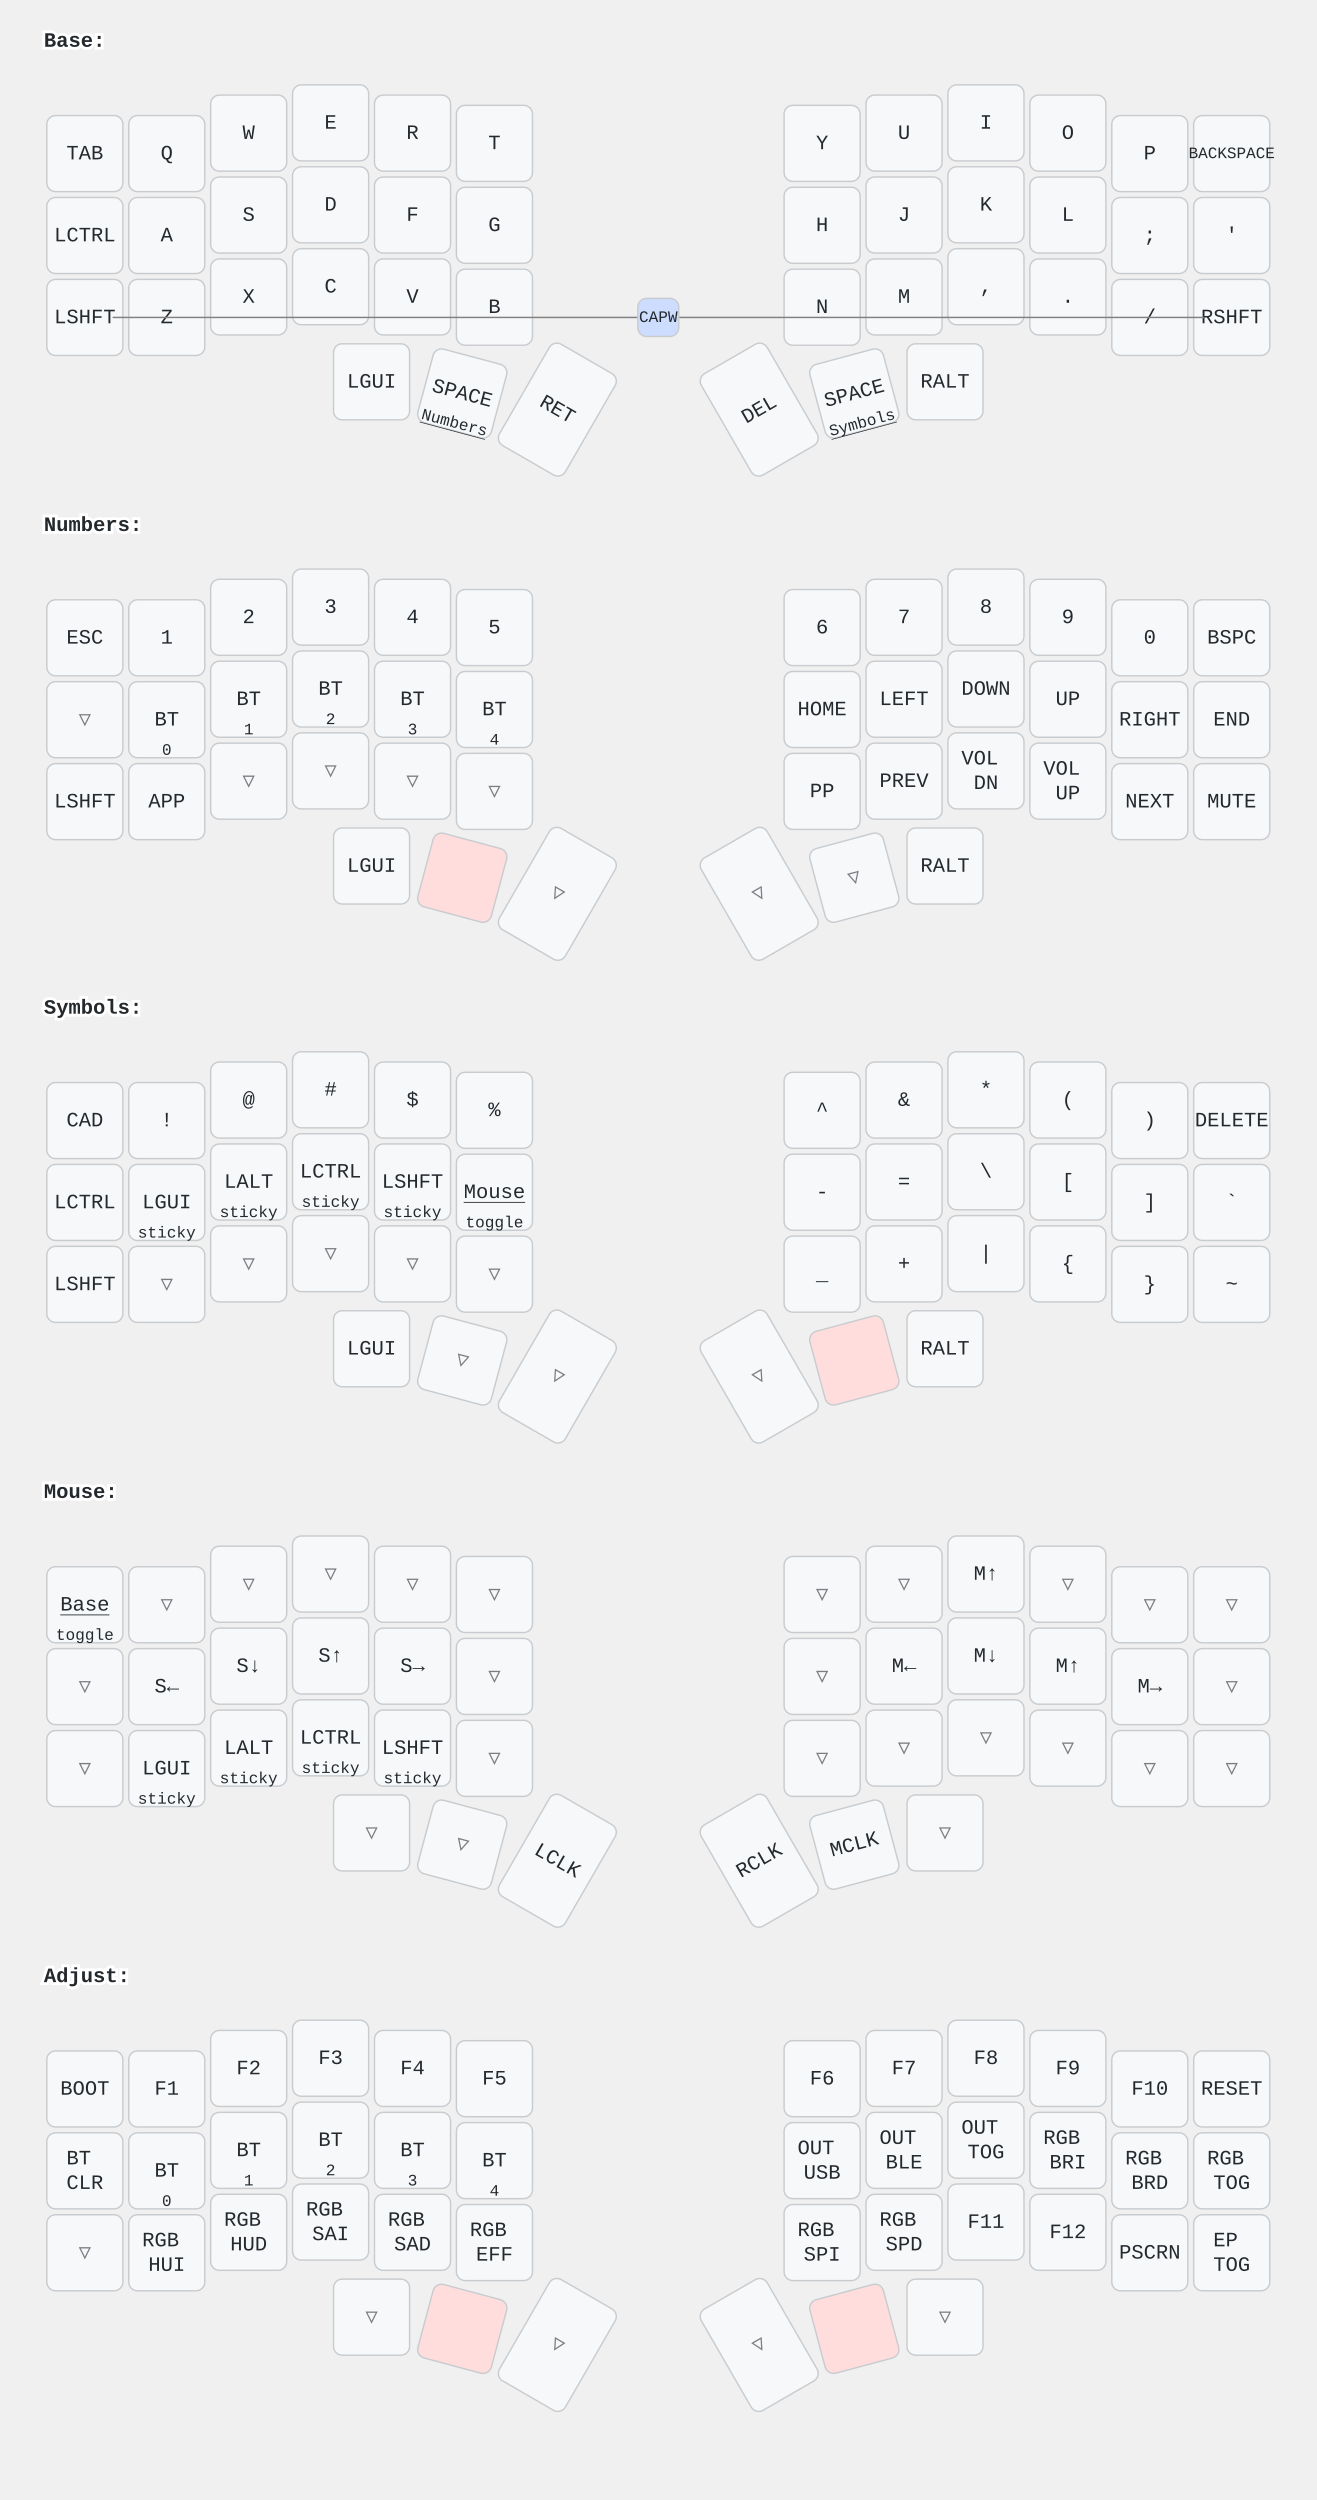
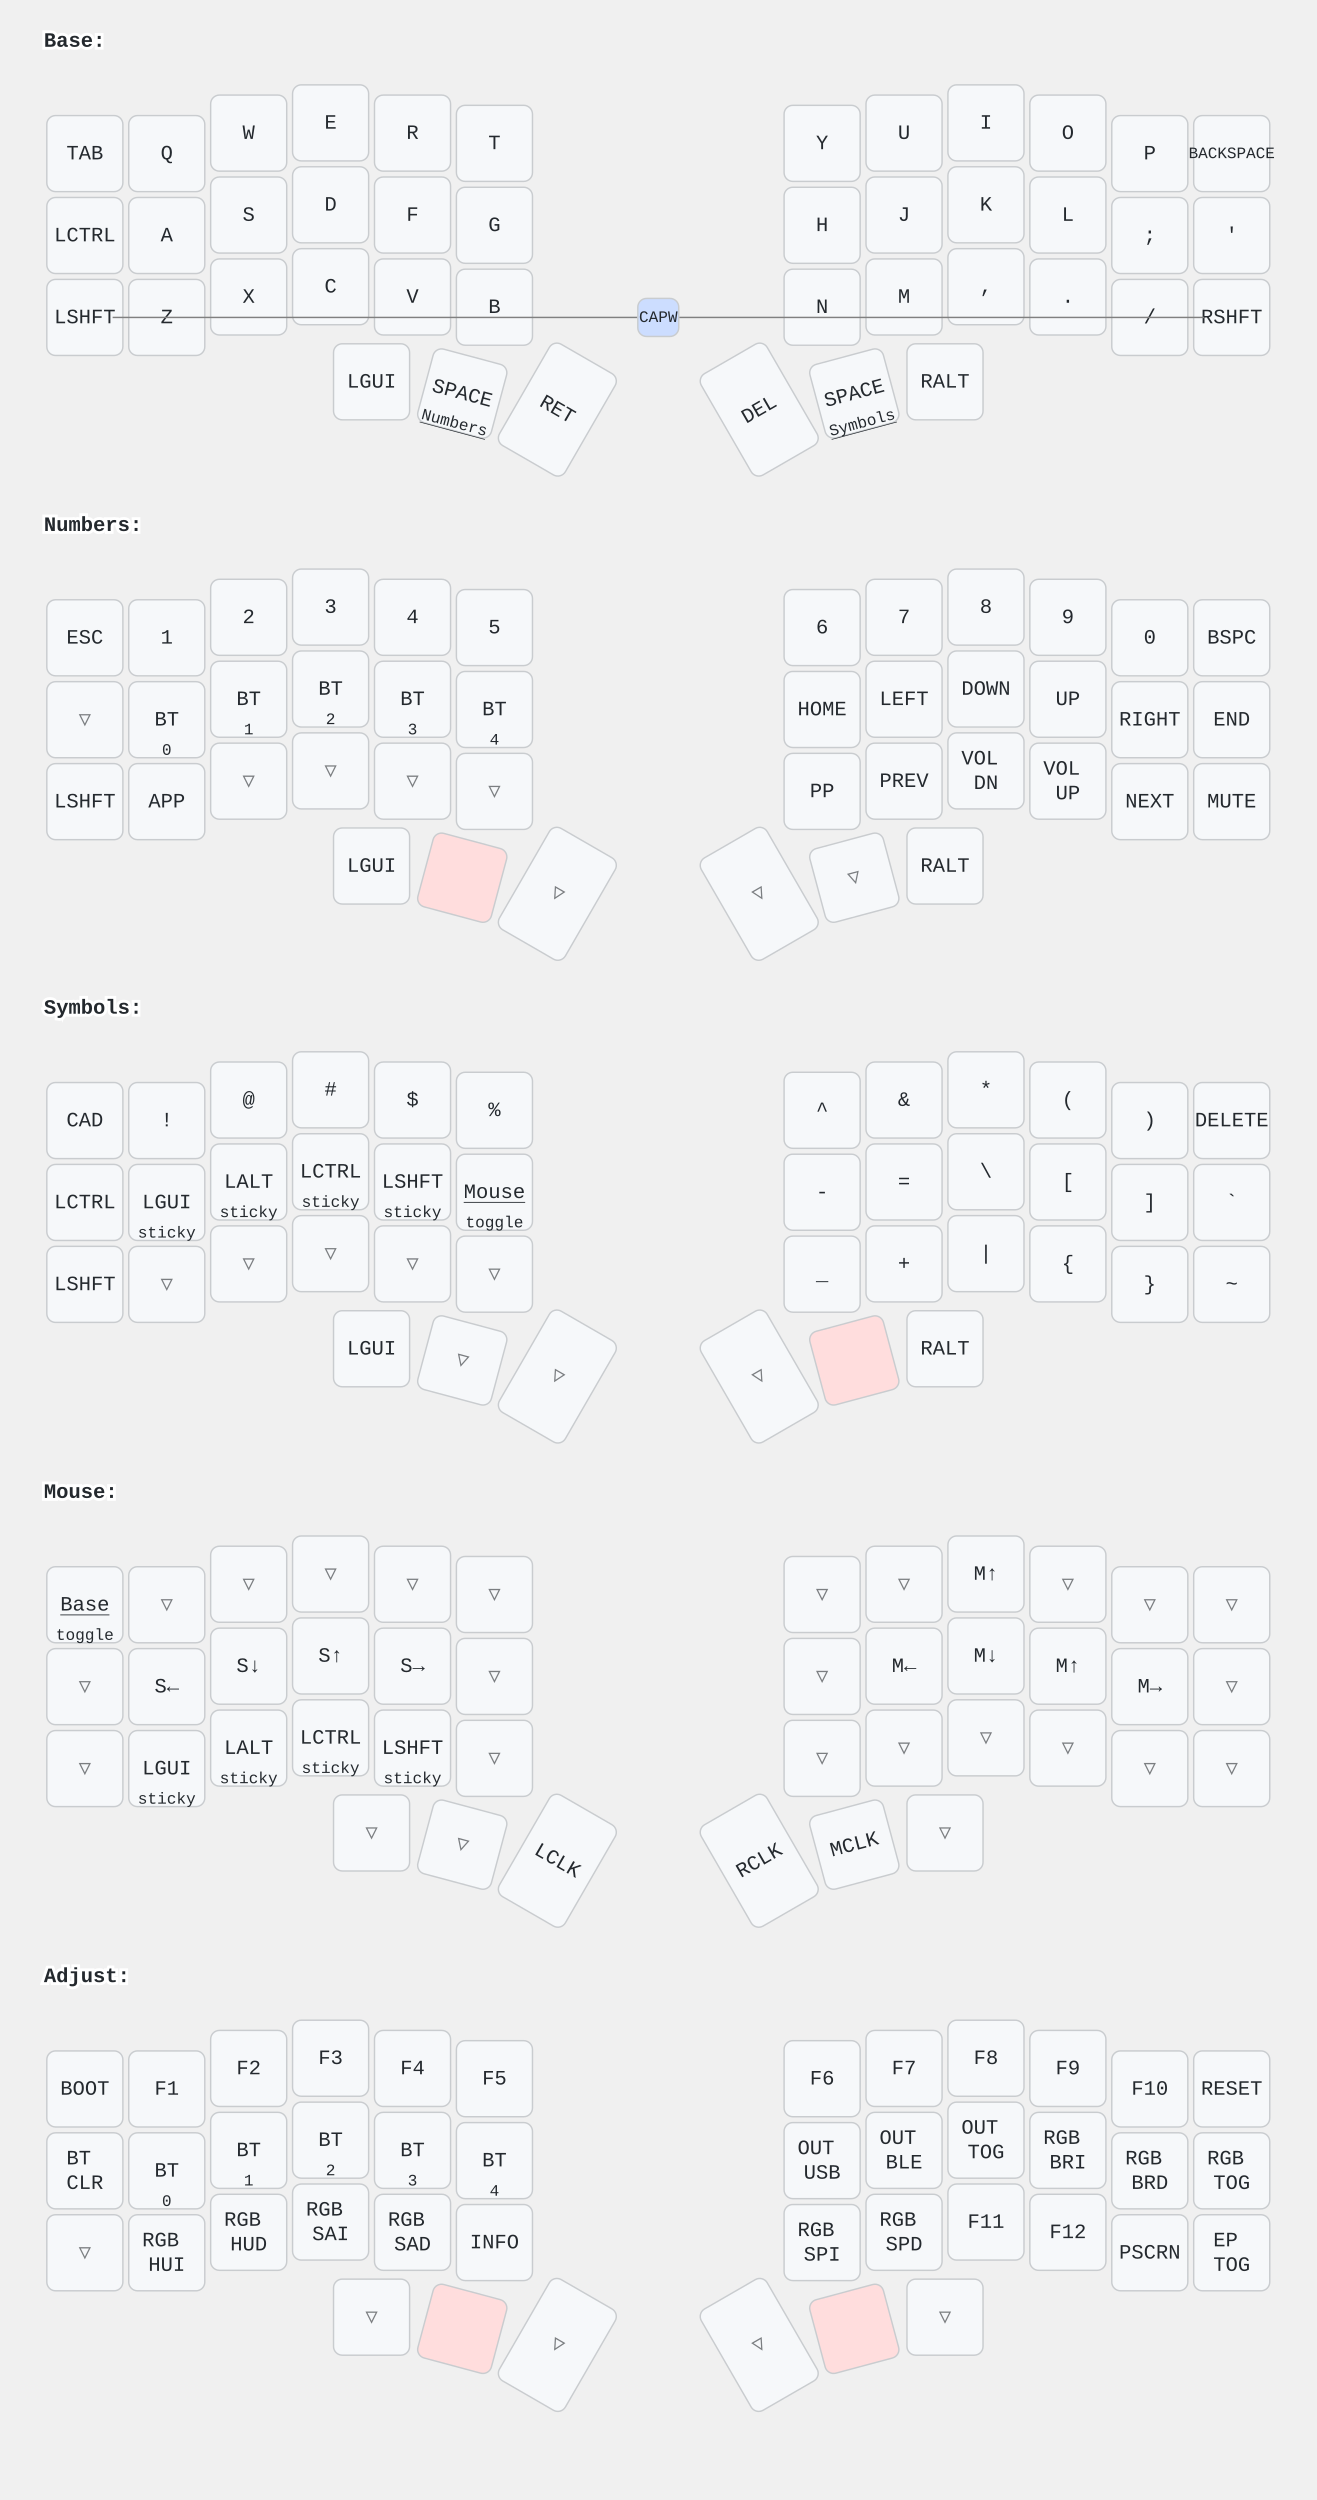
<svg xmlns="http://www.w3.org/2000/svg" width="900" height="1709" viewBox="0 0 900 1709" class="keymap">
  <style>/* inherit to force styles through use tags */
svg path {
    fill: inherit;
}

/* font and background color specifications */
svg.keymap {
    font-family: SFMono-Regular,Consolas,Liberation Mono,Menlo,monospace;
    font-size: 14px;
    font-kerning: normal;
    text-rendering: optimizeLegibility;
    fill: #24292e;
}

/* default key styling */
rect.key {
    fill: #f6f8fa;
}

rect.key, rect.combo {
    stroke: #c9cccf;
    stroke-width: 1;
}

/* default key side styling, only used is draw_key_sides is set */
rect.side {
    filter: brightness(90%);
}

/* color accent for combo boxes */
rect.combo, rect.combo-separate {
    fill: #cdf;
}

/* color accent for held keys */
rect.held, rect.combo.held {
    fill: #fdd;
}

/* color accent for ghost (optional) keys */
rect.ghost, rect.combo.ghost {
    stroke-dasharray: 4, 4;
    stroke-width: 2;
}

text {
    text-anchor: middle;
    dominant-baseline: middle;
}

/* styling for layer labels */
text.label {
    font-weight: bold;
    text-anchor: start;
    stroke: white;
    stroke-width: 4;
    paint-order: stroke;
}

/* styling for optional footer */
text.footer {
    text-anchor: end;
    dominant-baseline: auto;
    stroke: white;
    stroke-width: 4;
    paint-order: stroke;
}

/* styling for combo tap, and key non-tap label text */
text.combo, text.hold, text.shifted, text.left, text.right, text.tl, text.tr, text.bl, text.br {
    font-size: 11px;
}

text.hold, text.bl, text.br {
    text-anchor: middle;
    dominant-baseline: auto;
}

text.shifted, text.tl, text.tr {
    text-anchor: middle;
    dominant-baseline: hanging;
}

text.left, text.tl, text.bl {
    text-anchor: start;
}

text.right, text.tr, text.br {
    text-anchor: end;
}

text.layer-activator {
    text-decoration: underline;
}

/* styling for hold/shifted label text in combo box */
text.combo.hold, text.combo.shifted, text.combo.left, text.combo.right {
    font-size: 8px;
}

/* lighter symbol for transparent keys */
text.trans {
    fill: #7b7e81;
}

/* styling for combo dendrons */
path.combo {
    stroke-width: 1;
    stroke: gray;
    fill: none;
}

/* Start Tabler Icons Cleanup */
/* cannot use height/width with glyphs */
.icon-tabler &gt; path {
    fill: inherit;
    stroke: inherit;
    stroke-width: 2;
}
/* hide tabler's default box */
.icon-tabler &gt; path[stroke="none"][fill="none"] {
    visibility: hidden;
}
/* End Tabler Icons Cleanup */
</style>
  <g transform="translate(30, 0)" class="layer-Base">
    <text x="0" y="28" class="label" id="Base">Base:</text>
    <g transform="translate(0, 56)">
      <g transform="translate(28, 49)" class="key keypos-0">
        <rect rx="6" ry="6" x="-26" y="-26" width="52" height="52" class="key" />
        <text x="0" y="0" class="key tap">TAB</text>
      </g>
      <g transform="translate(84, 49)" class="key keypos-1">
        <rect rx="6" ry="6" x="-26" y="-26" width="52" height="52" class="key" />
        <text x="0" y="0" class="key tap">Q</text>
      </g>
      <g transform="translate(140, 35)" class="key keypos-2">
        <rect rx="6" ry="6" x="-26" y="-26" width="52" height="52" class="key" />
        <text x="0" y="0" class="key tap">W</text>
      </g>
      <g transform="translate(196, 28)" class="key keypos-3">
        <rect rx="6" ry="6" x="-26" y="-26" width="52" height="52" class="key" />
        <text x="0" y="0" class="key tap">E</text>
      </g>
      <g transform="translate(252, 35)" class="key keypos-4">
        <rect rx="6" ry="6" x="-26" y="-26" width="52" height="52" class="key" />
        <text x="0" y="0" class="key tap">R</text>
      </g>
      <g transform="translate(308, 42)" class="key keypos-5">
        <rect rx="6" ry="6" x="-26" y="-26" width="52" height="52" class="key" />
        <text x="0" y="0" class="key tap">T</text>
      </g>
      <g transform="translate(532, 42)" class="key keypos-6">
        <rect rx="6" ry="6" x="-26" y="-26" width="52" height="52" class="key" />
        <text x="0" y="0" class="key tap">Y</text>
      </g>
      <g transform="translate(588, 35)" class="key keypos-7">
        <rect rx="6" ry="6" x="-26" y="-26" width="52" height="52" class="key" />
        <text x="0" y="0" class="key tap">U</text>
      </g>
      <g transform="translate(644, 28)" class="key keypos-8">
        <rect rx="6" ry="6" x="-26" y="-26" width="52" height="52" class="key" />
        <text x="0" y="0" class="key tap">I</text>
      </g>
      <g transform="translate(700, 35)" class="key keypos-9">
        <rect rx="6" ry="6" x="-26" y="-26" width="52" height="52" class="key" />
        <text x="0" y="0" class="key tap">O</text>
      </g>
      <g transform="translate(756, 49)" class="key keypos-10">
        <rect rx="6" ry="6" x="-26" y="-26" width="52" height="52" class="key" />
        <text x="0" y="0" class="key tap">P</text>
      </g>
      <g transform="translate(812, 49)" class="key keypos-11">
        <rect rx="6" ry="6" x="-26" y="-26" width="52" height="52" class="key" />
        <text x="0" y="0" class="key tap">
          <tspan style="font-size: 78%">BACKSPACE</tspan>
        </text>
      </g>
      <g transform="translate(28, 105)" class="key keypos-12">
        <rect rx="6" ry="6" x="-26" y="-26" width="52" height="52" class="key" />
        <text x="0" y="0" class="key tap">LCTRL</text>
      </g>
      <g transform="translate(84, 105)" class="key keypos-13">
        <rect rx="6" ry="6" x="-26" y="-26" width="52" height="52" class="key" />
        <text x="0" y="0" class="key tap">A</text>
      </g>
      <g transform="translate(140, 91)" class="key keypos-14">
        <rect rx="6" ry="6" x="-26" y="-26" width="52" height="52" class="key" />
        <text x="0" y="0" class="key tap">S</text>
      </g>
      <g transform="translate(196, 84)" class="key keypos-15">
        <rect rx="6" ry="6" x="-26" y="-26" width="52" height="52" class="key" />
        <text x="0" y="0" class="key tap">D</text>
      </g>
      <g transform="translate(252, 91)" class="key keypos-16">
        <rect rx="6" ry="6" x="-26" y="-26" width="52" height="52" class="key" />
        <text x="0" y="0" class="key tap">F</text>
      </g>
      <g transform="translate(308, 98)" class="key keypos-17">
        <rect rx="6" ry="6" x="-26" y="-26" width="52" height="52" class="key" />
        <text x="0" y="0" class="key tap">G</text>
      </g>
      <g transform="translate(532, 98)" class="key keypos-18">
        <rect rx="6" ry="6" x="-26" y="-26" width="52" height="52" class="key" />
        <text x="0" y="0" class="key tap">H</text>
      </g>
      <g transform="translate(588, 91)" class="key keypos-19">
        <rect rx="6" ry="6" x="-26" y="-26" width="52" height="52" class="key" />
        <text x="0" y="0" class="key tap">J</text>
      </g>
      <g transform="translate(644, 84)" class="key keypos-20">
        <rect rx="6" ry="6" x="-26" y="-26" width="52" height="52" class="key" />
        <text x="0" y="0" class="key tap">K</text>
      </g>
      <g transform="translate(700, 91)" class="key keypos-21">
        <rect rx="6" ry="6" x="-26" y="-26" width="52" height="52" class="key" />
        <text x="0" y="0" class="key tap">L</text>
      </g>
      <g transform="translate(756, 105)" class="key keypos-22">
        <rect rx="6" ry="6" x="-26" y="-26" width="52" height="52" class="key" />
        <text x="0" y="0" class="key tap">;</text>
      </g>
      <g transform="translate(812, 105)" class="key keypos-23">
        <rect rx="6" ry="6" x="-26" y="-26" width="52" height="52" class="key" />
        <text x="0" y="0" class="key tap">'</text>
      </g>
      <g transform="translate(28, 161)" class="key keypos-24">
        <rect rx="6" ry="6" x="-26" y="-26" width="52" height="52" class="key" />
        <text x="0" y="0" class="key tap">LSHFT</text>
      </g>
      <g transform="translate(84, 161)" class="key keypos-25">
        <rect rx="6" ry="6" x="-26" y="-26" width="52" height="52" class="key" />
        <text x="0" y="0" class="key tap">Z</text>
      </g>
      <g transform="translate(140, 147)" class="key keypos-26">
        <rect rx="6" ry="6" x="-26" y="-26" width="52" height="52" class="key" />
        <text x="0" y="0" class="key tap">X</text>
      </g>
      <g transform="translate(196, 140)" class="key keypos-27">
        <rect rx="6" ry="6" x="-26" y="-26" width="52" height="52" class="key" />
        <text x="0" y="0" class="key tap">C</text>
      </g>
      <g transform="translate(252, 147)" class="key keypos-28">
        <rect rx="6" ry="6" x="-26" y="-26" width="52" height="52" class="key" />
        <text x="0" y="0" class="key tap">V</text>
      </g>
      <g transform="translate(308, 154)" class="key keypos-29">
        <rect rx="6" ry="6" x="-26" y="-26" width="52" height="52" class="key" />
        <text x="0" y="0" class="key tap">B</text>
      </g>
      <g transform="translate(532, 154)" class="key keypos-30">
        <rect rx="6" ry="6" x="-26" y="-26" width="52" height="52" class="key" />
        <text x="0" y="0" class="key tap">N</text>
      </g>
      <g transform="translate(588, 147)" class="key keypos-31">
        <rect rx="6" ry="6" x="-26" y="-26" width="52" height="52" class="key" />
        <text x="0" y="0" class="key tap">M</text>
      </g>
      <g transform="translate(644, 140)" class="key keypos-32">
        <rect rx="6" ry="6" x="-26" y="-26" width="52" height="52" class="key" />
        <text x="0" y="0" class="key tap">,</text>
      </g>
      <g transform="translate(700, 147)" class="key keypos-33">
        <rect rx="6" ry="6" x="-26" y="-26" width="52" height="52" class="key" />
        <text x="0" y="0" class="key tap">.</text>
      </g>
      <g transform="translate(756, 161)" class="key keypos-34">
        <rect rx="6" ry="6" x="-26" y="-26" width="52" height="52" class="key" />
        <text x="0" y="0" class="key tap">/</text>
      </g>
      <g transform="translate(812, 161)" class="key keypos-35">
        <rect rx="6" ry="6" x="-26" y="-26" width="52" height="52" class="key" />
        <text x="0" y="0" class="key tap">RSHFT</text>
      </g>
      <g transform="translate(224, 205)" class="key keypos-36">
        <rect rx="6" ry="6" x="-26" y="-26" width="52" height="52" class="key" />
        <text x="0" y="0" class="key tap">LGUI</text>
      </g>
      <g transform="translate(286, 213) rotate(15.0)" class="key keypos-37">
        <rect rx="6" ry="6" x="-26" y="-26" width="52" height="52" class="key" />
        <text x="0" y="0" class="key tap">SPACE</text>
        <a href="#Numbers">
          <text x="0" y="24" class="key hold layer-activator">Numbers</text>
        </a>
      </g>
      <g transform="translate(351, 224) rotate(30.0)" class="key keypos-38">
        <rect rx="6" ry="6" x="-26" y="-40" width="52" height="80" class="key" />
        <text x="0" y="0" class="key tap">RET</text>
      </g>
      <g transform="translate(489, 224) rotate(-30.0)" class="key keypos-39">
        <rect rx="6" ry="6" x="-26" y="-40" width="52" height="80" class="key" />
        <text x="0" y="0" class="key tap">DEL</text>
      </g>
      <g transform="translate(554, 213) rotate(-15.0)" class="key keypos-40">
        <rect rx="6" ry="6" x="-26" y="-26" width="52" height="52" class="key" />
        <text x="0" y="0" class="key tap">SPACE</text>
        <a href="#Symbols">
          <text x="0" y="24" class="key hold layer-activator">Symbols</text>
        </a>
      </g>
      <g transform="translate(616, 205)" class="key keypos-41">
        <rect rx="6" ry="6" x="-26" y="-26" width="52" height="52" class="key" />
        <text x="0" y="0" class="key tap">RALT</text>
      </g>
      <g class="combo combopos-0">
        <path d="M420,161 l-373,0" class="combo" />
        <path d="M420,161 l373,0" class="combo" />
        <rect rx="6" ry="6" x="406" y="148" width="28" height="26" class="combo" />
        <text x="420" y="161" class="combo tap">CAPW</text>
      </g>
    </g>
  </g>
  <g transform="translate(30, 331)" class="layer-Numbers">
    <text x="0" y="28" class="label" id="Numbers">Numbers:</text>
    <g transform="translate(0, 56)">
      <g transform="translate(28, 49)" class="key keypos-0">
        <rect rx="6" ry="6" x="-26" y="-26" width="52" height="52" class="key" />
        <text x="0" y="0" class="key tap">ESC</text>
      </g>
      <g transform="translate(84, 49)" class="key keypos-1">
        <rect rx="6" ry="6" x="-26" y="-26" width="52" height="52" class="key" />
        <text x="0" y="0" class="key tap">1</text>
      </g>
      <g transform="translate(140, 35)" class="key keypos-2">
        <rect rx="6" ry="6" x="-26" y="-26" width="52" height="52" class="key" />
        <text x="0" y="0" class="key tap">2</text>
      </g>
      <g transform="translate(196, 28)" class="key keypos-3">
        <rect rx="6" ry="6" x="-26" y="-26" width="52" height="52" class="key" />
        <text x="0" y="0" class="key tap">3</text>
      </g>
      <g transform="translate(252, 35)" class="key keypos-4">
        <rect rx="6" ry="6" x="-26" y="-26" width="52" height="52" class="key" />
        <text x="0" y="0" class="key tap">4</text>
      </g>
      <g transform="translate(308, 42)" class="key keypos-5">
        <rect rx="6" ry="6" x="-26" y="-26" width="52" height="52" class="key" />
        <text x="0" y="0" class="key tap">5</text>
      </g>
      <g transform="translate(532, 42)" class="key keypos-6">
        <rect rx="6" ry="6" x="-26" y="-26" width="52" height="52" class="key" />
        <text x="0" y="0" class="key tap">6</text>
      </g>
      <g transform="translate(588, 35)" class="key keypos-7">
        <rect rx="6" ry="6" x="-26" y="-26" width="52" height="52" class="key" />
        <text x="0" y="0" class="key tap">7</text>
      </g>
      <g transform="translate(644, 28)" class="key keypos-8">
        <rect rx="6" ry="6" x="-26" y="-26" width="52" height="52" class="key" />
        <text x="0" y="0" class="key tap">8</text>
      </g>
      <g transform="translate(700, 35)" class="key keypos-9">
        <rect rx="6" ry="6" x="-26" y="-26" width="52" height="52" class="key" />
        <text x="0" y="0" class="key tap">9</text>
      </g>
      <g transform="translate(756, 49)" class="key keypos-10">
        <rect rx="6" ry="6" x="-26" y="-26" width="52" height="52" class="key" />
        <text x="0" y="0" class="key tap">0</text>
      </g>
      <g transform="translate(812, 49)" class="key keypos-11">
        <rect rx="6" ry="6" x="-26" y="-26" width="52" height="52" class="key" />
        <text x="0" y="0" class="key tap">BSPC</text>
      </g>
      <g transform="translate(28, 105)" class="key trans keypos-12">
        <rect rx="6" ry="6" x="-26" y="-26" width="52" height="52" class="key trans" />
        <text x="0" y="0" class="key trans tap">▽</text>
      </g>
      <g transform="translate(84, 105)" class="key keypos-13">
        <rect rx="6" ry="6" x="-26" y="-26" width="52" height="52" class="key" />
        <text x="0" y="0" class="key tap">BT</text>
        <text x="0" y="24" class="key hold">0</text>
      </g>
      <g transform="translate(140, 91)" class="key keypos-14">
        <rect rx="6" ry="6" x="-26" y="-26" width="52" height="52" class="key" />
        <text x="0" y="0" class="key tap">BT</text>
        <text x="0" y="24" class="key hold">1</text>
      </g>
      <g transform="translate(196, 84)" class="key keypos-15">
        <rect rx="6" ry="6" x="-26" y="-26" width="52" height="52" class="key" />
        <text x="0" y="0" class="key tap">BT</text>
        <text x="0" y="24" class="key hold">2</text>
      </g>
      <g transform="translate(252, 91)" class="key keypos-16">
        <rect rx="6" ry="6" x="-26" y="-26" width="52" height="52" class="key" />
        <text x="0" y="0" class="key tap">BT</text>
        <text x="0" y="24" class="key hold">3</text>
      </g>
      <g transform="translate(308, 98)" class="key keypos-17">
        <rect rx="6" ry="6" x="-26" y="-26" width="52" height="52" class="key" />
        <text x="0" y="0" class="key tap">BT</text>
        <text x="0" y="24" class="key hold">4</text>
      </g>
      <g transform="translate(532, 98)" class="key keypos-18">
        <rect rx="6" ry="6" x="-26" y="-26" width="52" height="52" class="key" />
        <text x="0" y="0" class="key tap">HOME</text>
      </g>
      <g transform="translate(588, 91)" class="key keypos-19">
        <rect rx="6" ry="6" x="-26" y="-26" width="52" height="52" class="key" />
        <text x="0" y="0" class="key tap">LEFT</text>
      </g>
      <g transform="translate(644, 84)" class="key keypos-20">
        <rect rx="6" ry="6" x="-26" y="-26" width="52" height="52" class="key" />
        <text x="0" y="0" class="key tap">DOWN</text>
      </g>
      <g transform="translate(700, 91)" class="key keypos-21">
        <rect rx="6" ry="6" x="-26" y="-26" width="52" height="52" class="key" />
        <text x="0" y="0" class="key tap">UP</text>
      </g>
      <g transform="translate(756, 105)" class="key keypos-22">
        <rect rx="6" ry="6" x="-26" y="-26" width="52" height="52" class="key" />
        <text x="0" y="0" class="key tap">RIGHT</text>
      </g>
      <g transform="translate(812, 105)" class="key keypos-23">
        <rect rx="6" ry="6" x="-26" y="-26" width="52" height="52" class="key" />
        <text x="0" y="0" class="key tap">END</text>
      </g>
      <g transform="translate(28, 161)" class="key keypos-24">
        <rect rx="6" ry="6" x="-26" y="-26" width="52" height="52" class="key" />
        <text x="0" y="0" class="key tap">LSHFT</text>
      </g>
      <g transform="translate(84, 161)" class="key keypos-25">
        <rect rx="6" ry="6" x="-26" y="-26" width="52" height="52" class="key" />
        <text x="0" y="0" class="key tap">APP</text>
      </g>
      <g transform="translate(140, 147)" class="key trans keypos-26">
        <rect rx="6" ry="6" x="-26" y="-26" width="52" height="52" class="key trans" />
        <text x="0" y="0" class="key trans tap">▽</text>
      </g>
      <g transform="translate(196, 140)" class="key trans keypos-27">
        <rect rx="6" ry="6" x="-26" y="-26" width="52" height="52" class="key trans" />
        <text x="0" y="0" class="key trans tap">▽</text>
      </g>
      <g transform="translate(252, 147)" class="key trans keypos-28">
        <rect rx="6" ry="6" x="-26" y="-26" width="52" height="52" class="key trans" />
        <text x="0" y="0" class="key trans tap">▽</text>
      </g>
      <g transform="translate(308, 154)" class="key trans keypos-29">
        <rect rx="6" ry="6" x="-26" y="-26" width="52" height="52" class="key trans" />
        <text x="0" y="0" class="key trans tap">▽</text>
      </g>
      <g transform="translate(532, 154)" class="key keypos-30">
        <rect rx="6" ry="6" x="-26" y="-26" width="52" height="52" class="key" />
        <text x="0" y="0" class="key tap">PP</text>
      </g>
      <g transform="translate(588, 147)" class="key keypos-31">
        <rect rx="6" ry="6" x="-26" y="-26" width="52" height="52" class="key" />
        <text x="0" y="0" class="key tap">PREV</text>
      </g>
      <g transform="translate(644, 140)" class="key keypos-32">
        <rect rx="6" ry="6" x="-26" y="-26" width="52" height="52" class="key" />
        <text x="0" y="0" class="key tap">
          <tspan x="0" dy="-0.6em">VOL</tspan>
          <tspan x="0" dy="1.2em">DN</tspan>
        </text>
      </g>
      <g transform="translate(700, 147)" class="key keypos-33">
        <rect rx="6" ry="6" x="-26" y="-26" width="52" height="52" class="key" />
        <text x="0" y="0" class="key tap">
          <tspan x="0" dy="-0.6em">VOL</tspan>
          <tspan x="0" dy="1.2em">UP</tspan>
        </text>
      </g>
      <g transform="translate(756, 161)" class="key keypos-34">
        <rect rx="6" ry="6" x="-26" y="-26" width="52" height="52" class="key" />
        <text x="0" y="0" class="key tap">NEXT</text>
      </g>
      <g transform="translate(812, 161)" class="key keypos-35">
        <rect rx="6" ry="6" x="-26" y="-26" width="52" height="52" class="key" />
        <text x="0" y="0" class="key tap">MUTE</text>
      </g>
      <g transform="translate(224, 205)" class="key keypos-36">
        <rect rx="6" ry="6" x="-26" y="-26" width="52" height="52" class="key" />
        <text x="0" y="0" class="key tap">LGUI</text>
      </g>
      <g transform="translate(286, 213) rotate(15.0)" class="key held keypos-37">
        <rect rx="6" ry="6" x="-26" y="-26" width="52" height="52" class="key held" />
      </g>
      <g transform="translate(351, 224) rotate(30.0)" class="key trans keypos-38">
        <rect rx="6" ry="6" x="-26" y="-40" width="52" height="80" class="key trans" />
        <text x="0" y="0" class="key trans tap">▽</text>
      </g>
      <g transform="translate(489, 224) rotate(-30.0)" class="key trans keypos-39">
        <rect rx="6" ry="6" x="-26" y="-40" width="52" height="80" class="key trans" />
        <text x="0" y="0" class="key trans tap">▽</text>
      </g>
      <g transform="translate(554, 213) rotate(-15.0)" class="key trans keypos-40">
        <rect rx="6" ry="6" x="-26" y="-26" width="52" height="52" class="key trans" />
        <text x="0" y="0" class="key trans tap">▽</text>
      </g>
      <g transform="translate(616, 205)" class="key keypos-41">
        <rect rx="6" ry="6" x="-26" y="-26" width="52" height="52" class="key" />
        <text x="0" y="0" class="key tap">RALT</text>
      </g>
    </g>
  </g>
  <g transform="translate(30, 661)" class="layer-Symbols">
    <text x="0" y="28" class="label" id="Symbols">Symbols:</text>
    <g transform="translate(0, 56)">
      <g transform="translate(28, 49)" class="key keypos-0">
        <rect rx="6" ry="6" x="-26" y="-26" width="52" height="52" class="key" />
        <text x="0" y="0" class="key tap">CAD</text>
      </g>
      <g transform="translate(84, 49)" class="key keypos-1">
        <rect rx="6" ry="6" x="-26" y="-26" width="52" height="52" class="key" />
        <text x="0" y="0" class="key tap">!</text>
      </g>
      <g transform="translate(140, 35)" class="key keypos-2">
        <rect rx="6" ry="6" x="-26" y="-26" width="52" height="52" class="key" />
        <text x="0" y="0" class="key tap">@</text>
      </g>
      <g transform="translate(196, 28)" class="key keypos-3">
        <rect rx="6" ry="6" x="-26" y="-26" width="52" height="52" class="key" />
        <text x="0" y="0" class="key tap">#</text>
      </g>
      <g transform="translate(252, 35)" class="key keypos-4">
        <rect rx="6" ry="6" x="-26" y="-26" width="52" height="52" class="key" />
        <text x="0" y="0" class="key tap">$</text>
      </g>
      <g transform="translate(308, 42)" class="key keypos-5">
        <rect rx="6" ry="6" x="-26" y="-26" width="52" height="52" class="key" />
        <text x="0" y="0" class="key tap">%</text>
      </g>
      <g transform="translate(532, 42)" class="key keypos-6">
        <rect rx="6" ry="6" x="-26" y="-26" width="52" height="52" class="key" />
        <text x="0" y="0" class="key tap">^</text>
      </g>
      <g transform="translate(588, 35)" class="key keypos-7">
        <rect rx="6" ry="6" x="-26" y="-26" width="52" height="52" class="key" />
        <text x="0" y="0" class="key tap">&amp;</text>
      </g>
      <g transform="translate(644, 28)" class="key keypos-8">
        <rect rx="6" ry="6" x="-26" y="-26" width="52" height="52" class="key" />
        <text x="0" y="0" class="key tap">*</text>
      </g>
      <g transform="translate(700, 35)" class="key keypos-9">
        <rect rx="6" ry="6" x="-26" y="-26" width="52" height="52" class="key" />
        <text x="0" y="0" class="key tap">(</text>
      </g>
      <g transform="translate(756, 49)" class="key keypos-10">
        <rect rx="6" ry="6" x="-26" y="-26" width="52" height="52" class="key" />
        <text x="0" y="0" class="key tap">)</text>
      </g>
      <g transform="translate(812, 49)" class="key keypos-11">
        <rect rx="6" ry="6" x="-26" y="-26" width="52" height="52" class="key" />
        <text x="0" y="0" class="key tap">DELETE</text>
      </g>
      <g transform="translate(28, 105)" class="key keypos-12">
        <rect rx="6" ry="6" x="-26" y="-26" width="52" height="52" class="key" />
        <text x="0" y="0" class="key tap">LCTRL</text>
      </g>
      <g transform="translate(84, 105)" class="key keypos-13">
        <rect rx="6" ry="6" x="-26" y="-26" width="52" height="52" class="key" />
        <text x="0" y="0" class="key tap">LGUI</text>
        <text x="0" y="24" class="key hold">sticky</text>
      </g>
      <g transform="translate(140, 91)" class="key keypos-14">
        <rect rx="6" ry="6" x="-26" y="-26" width="52" height="52" class="key" />
        <text x="0" y="0" class="key tap">LALT</text>
        <text x="0" y="24" class="key hold">sticky</text>
      </g>
      <g transform="translate(196, 84)" class="key keypos-15">
        <rect rx="6" ry="6" x="-26" y="-26" width="52" height="52" class="key" />
        <text x="0" y="0" class="key tap">LCTRL</text>
        <text x="0" y="24" class="key hold">sticky</text>
      </g>
      <g transform="translate(252, 91)" class="key keypos-16">
        <rect rx="6" ry="6" x="-26" y="-26" width="52" height="52" class="key" />
        <text x="0" y="0" class="key tap">LSHFT</text>
        <text x="0" y="24" class="key hold">sticky</text>
      </g>
      <g transform="translate(308, 98)" class="key keypos-17">
        <rect rx="6" ry="6" x="-26" y="-26" width="52" height="52" class="key" />
        <a href="#Mouse">
          <text x="0" y="0" class="key tap layer-activator">Mouse</text>
        </a>
        <text x="0" y="24" class="key hold">toggle</text>
      </g>
      <g transform="translate(532, 98)" class="key keypos-18">
        <rect rx="6" ry="6" x="-26" y="-26" width="52" height="52" class="key" />
        <text x="0" y="0" class="key tap">-</text>
      </g>
      <g transform="translate(588, 91)" class="key keypos-19">
        <rect rx="6" ry="6" x="-26" y="-26" width="52" height="52" class="key" />
        <text x="0" y="0" class="key tap">=</text>
      </g>
      <g transform="translate(644, 84)" class="key keypos-20">
        <rect rx="6" ry="6" x="-26" y="-26" width="52" height="52" class="key" />
        <text x="0" y="0" class="key tap">\</text>
      </g>
      <g transform="translate(700, 91)" class="key keypos-21">
        <rect rx="6" ry="6" x="-26" y="-26" width="52" height="52" class="key" />
        <text x="0" y="0" class="key tap">[</text>
      </g>
      <g transform="translate(756, 105)" class="key keypos-22">
        <rect rx="6" ry="6" x="-26" y="-26" width="52" height="52" class="key" />
        <text x="0" y="0" class="key tap">]</text>
      </g>
      <g transform="translate(812, 105)" class="key keypos-23">
        <rect rx="6" ry="6" x="-26" y="-26" width="52" height="52" class="key" />
        <text x="0" y="0" class="key tap">`</text>
      </g>
      <g transform="translate(28, 161)" class="key keypos-24">
        <rect rx="6" ry="6" x="-26" y="-26" width="52" height="52" class="key" />
        <text x="0" y="0" class="key tap">LSHFT</text>
      </g>
      <g transform="translate(84, 161)" class="key trans keypos-25">
        <rect rx="6" ry="6" x="-26" y="-26" width="52" height="52" class="key trans" />
        <text x="0" y="0" class="key trans tap">▽</text>
      </g>
      <g transform="translate(140, 147)" class="key trans keypos-26">
        <rect rx="6" ry="6" x="-26" y="-26" width="52" height="52" class="key trans" />
        <text x="0" y="0" class="key trans tap">▽</text>
      </g>
      <g transform="translate(196, 140)" class="key trans keypos-27">
        <rect rx="6" ry="6" x="-26" y="-26" width="52" height="52" class="key trans" />
        <text x="0" y="0" class="key trans tap">▽</text>
      </g>
      <g transform="translate(252, 147)" class="key trans keypos-28">
        <rect rx="6" ry="6" x="-26" y="-26" width="52" height="52" class="key trans" />
        <text x="0" y="0" class="key trans tap">▽</text>
      </g>
      <g transform="translate(308, 154)" class="key trans keypos-29">
        <rect rx="6" ry="6" x="-26" y="-26" width="52" height="52" class="key trans" />
        <text x="0" y="0" class="key trans tap">▽</text>
      </g>
      <g transform="translate(532, 154)" class="key keypos-30">
        <rect rx="6" ry="6" x="-26" y="-26" width="52" height="52" class="key" />
        <text x="0" y="0" class="key tap">_</text>
      </g>
      <g transform="translate(588, 147)" class="key keypos-31">
        <rect rx="6" ry="6" x="-26" y="-26" width="52" height="52" class="key" />
        <text x="0" y="0" class="key tap">+</text>
      </g>
      <g transform="translate(644, 140)" class="key keypos-32">
        <rect rx="6" ry="6" x="-26" y="-26" width="52" height="52" class="key" />
        <text x="0" y="0" class="key tap">|</text>
      </g>
      <g transform="translate(700, 147)" class="key keypos-33">
        <rect rx="6" ry="6" x="-26" y="-26" width="52" height="52" class="key" />
        <text x="0" y="0" class="key tap">{</text>
      </g>
      <g transform="translate(756, 161)" class="key keypos-34">
        <rect rx="6" ry="6" x="-26" y="-26" width="52" height="52" class="key" />
        <text x="0" y="0" class="key tap">}</text>
      </g>
      <g transform="translate(812, 161)" class="key keypos-35">
        <rect rx="6" ry="6" x="-26" y="-26" width="52" height="52" class="key" />
        <text x="0" y="0" class="key tap">~</text>
      </g>
      <g transform="translate(224, 205)" class="key keypos-36">
        <rect rx="6" ry="6" x="-26" y="-26" width="52" height="52" class="key" />
        <text x="0" y="0" class="key tap">LGUI</text>
      </g>
      <g transform="translate(286, 213) rotate(15.0)" class="key trans keypos-37">
        <rect rx="6" ry="6" x="-26" y="-26" width="52" height="52" class="key trans" />
        <text x="0" y="0" class="key trans tap">▽</text>
      </g>
      <g transform="translate(351, 224) rotate(30.0)" class="key trans keypos-38">
        <rect rx="6" ry="6" x="-26" y="-40" width="52" height="80" class="key trans" />
        <text x="0" y="0" class="key trans tap">▽</text>
      </g>
      <g transform="translate(489, 224) rotate(-30.0)" class="key trans keypos-39">
        <rect rx="6" ry="6" x="-26" y="-40" width="52" height="80" class="key trans" />
        <text x="0" y="0" class="key trans tap">▽</text>
      </g>
      <g transform="translate(554, 213) rotate(-15.0)" class="key held keypos-40">
        <rect rx="6" ry="6" x="-26" y="-26" width="52" height="52" class="key held" />
      </g>
      <g transform="translate(616, 205)" class="key keypos-41">
        <rect rx="6" ry="6" x="-26" y="-26" width="52" height="52" class="key" />
        <text x="0" y="0" class="key tap">RALT</text>
      </g>
    </g>
  </g>
  <g transform="translate(30, 992)" class="layer-Mouse">
    <text x="0" y="28" class="label" id="Mouse">Mouse:</text>
    <g transform="translate(0, 56)">
      <g transform="translate(28, 49)" class="key keypos-0">
        <rect rx="6" ry="6" x="-26" y="-26" width="52" height="52" class="key" />
        <a href="#Base">
          <text x="0" y="0" class="key tap layer-activator">Base</text>
        </a>
        <text x="0" y="24" class="key hold">toggle</text>
      </g>
      <g transform="translate(84, 49)" class="key trans keypos-1">
        <rect rx="6" ry="6" x="-26" y="-26" width="52" height="52" class="key trans" />
        <text x="0" y="0" class="key trans tap">▽</text>
      </g>
      <g transform="translate(140, 35)" class="key trans keypos-2">
        <rect rx="6" ry="6" x="-26" y="-26" width="52" height="52" class="key trans" />
        <text x="0" y="0" class="key trans tap">▽</text>
      </g>
      <g transform="translate(196, 28)" class="key trans keypos-3">
        <rect rx="6" ry="6" x="-26" y="-26" width="52" height="52" class="key trans" />
        <text x="0" y="0" class="key trans tap">▽</text>
      </g>
      <g transform="translate(252, 35)" class="key trans keypos-4">
        <rect rx="6" ry="6" x="-26" y="-26" width="52" height="52" class="key trans" />
        <text x="0" y="0" class="key trans tap">▽</text>
      </g>
      <g transform="translate(308, 42)" class="key trans keypos-5">
        <rect rx="6" ry="6" x="-26" y="-26" width="52" height="52" class="key trans" />
        <text x="0" y="0" class="key trans tap">▽</text>
      </g>
      <g transform="translate(532, 42)" class="key trans keypos-6">
        <rect rx="6" ry="6" x="-26" y="-26" width="52" height="52" class="key trans" />
        <text x="0" y="0" class="key trans tap">▽</text>
      </g>
      <g transform="translate(588, 35)" class="key trans keypos-7">
        <rect rx="6" ry="6" x="-26" y="-26" width="52" height="52" class="key trans" />
        <text x="0" y="0" class="key trans tap">▽</text>
      </g>
      <g transform="translate(644, 28)" class="key keypos-8">
        <rect rx="6" ry="6" x="-26" y="-26" width="52" height="52" class="key" />
        <text x="0" y="0" class="key tap">M↑</text>
      </g>
      <g transform="translate(700, 35)" class="key trans keypos-9">
        <rect rx="6" ry="6" x="-26" y="-26" width="52" height="52" class="key trans" />
        <text x="0" y="0" class="key trans tap">▽</text>
      </g>
      <g transform="translate(756, 49)" class="key trans keypos-10">
        <rect rx="6" ry="6" x="-26" y="-26" width="52" height="52" class="key trans" />
        <text x="0" y="0" class="key trans tap">▽</text>
      </g>
      <g transform="translate(812, 49)" class="key trans keypos-11">
        <rect rx="6" ry="6" x="-26" y="-26" width="52" height="52" class="key trans" />
        <text x="0" y="0" class="key trans tap">▽</text>
      </g>
      <g transform="translate(28, 105)" class="key trans keypos-12">
        <rect rx="6" ry="6" x="-26" y="-26" width="52" height="52" class="key trans" />
        <text x="0" y="0" class="key trans tap">▽</text>
      </g>
      <g transform="translate(84, 105)" class="key keypos-13">
        <rect rx="6" ry="6" x="-26" y="-26" width="52" height="52" class="key" />
        <text x="0" y="0" class="key tap">S←</text>
      </g>
      <g transform="translate(140, 91)" class="key keypos-14">
        <rect rx="6" ry="6" x="-26" y="-26" width="52" height="52" class="key" />
        <text x="0" y="0" class="key tap">S↓</text>
      </g>
      <g transform="translate(196, 84)" class="key keypos-15">
        <rect rx="6" ry="6" x="-26" y="-26" width="52" height="52" class="key" />
        <text x="0" y="0" class="key tap">S↑</text>
      </g>
      <g transform="translate(252, 91)" class="key keypos-16">
        <rect rx="6" ry="6" x="-26" y="-26" width="52" height="52" class="key" />
        <text x="0" y="0" class="key tap">S→</text>
      </g>
      <g transform="translate(308, 98)" class="key trans keypos-17">
        <rect rx="6" ry="6" x="-26" y="-26" width="52" height="52" class="key trans" />
        <text x="0" y="0" class="key trans tap">▽</text>
      </g>
      <g transform="translate(532, 98)" class="key trans keypos-18">
        <rect rx="6" ry="6" x="-26" y="-26" width="52" height="52" class="key trans" />
        <text x="0" y="0" class="key trans tap">▽</text>
      </g>
      <g transform="translate(588, 91)" class="key keypos-19">
        <rect rx="6" ry="6" x="-26" y="-26" width="52" height="52" class="key" />
        <text x="0" y="0" class="key tap">M←</text>
      </g>
      <g transform="translate(644, 84)" class="key keypos-20">
        <rect rx="6" ry="6" x="-26" y="-26" width="52" height="52" class="key" />
        <text x="0" y="0" class="key tap">M↓</text>
      </g>
      <g transform="translate(700, 91)" class="key keypos-21">
        <rect rx="6" ry="6" x="-26" y="-26" width="52" height="52" class="key" />
        <text x="0" y="0" class="key tap">M↑</text>
      </g>
      <g transform="translate(756, 105)" class="key keypos-22">
        <rect rx="6" ry="6" x="-26" y="-26" width="52" height="52" class="key" />
        <text x="0" y="0" class="key tap">M→</text>
      </g>
      <g transform="translate(812, 105)" class="key trans keypos-23">
        <rect rx="6" ry="6" x="-26" y="-26" width="52" height="52" class="key trans" />
        <text x="0" y="0" class="key trans tap">▽</text>
      </g>
      <g transform="translate(28, 161)" class="key trans keypos-24">
        <rect rx="6" ry="6" x="-26" y="-26" width="52" height="52" class="key trans" />
        <text x="0" y="0" class="key trans tap">▽</text>
      </g>
      <g transform="translate(84, 161)" class="key keypos-25">
        <rect rx="6" ry="6" x="-26" y="-26" width="52" height="52" class="key" />
        <text x="0" y="0" class="key tap">LGUI</text>
        <text x="0" y="24" class="key hold">sticky</text>
      </g>
      <g transform="translate(140, 147)" class="key keypos-26">
        <rect rx="6" ry="6" x="-26" y="-26" width="52" height="52" class="key" />
        <text x="0" y="0" class="key tap">LALT</text>
        <text x="0" y="24" class="key hold">sticky</text>
      </g>
      <g transform="translate(196, 140)" class="key keypos-27">
        <rect rx="6" ry="6" x="-26" y="-26" width="52" height="52" class="key" />
        <text x="0" y="0" class="key tap">LCTRL</text>
        <text x="0" y="24" class="key hold">sticky</text>
      </g>
      <g transform="translate(252, 147)" class="key keypos-28">
        <rect rx="6" ry="6" x="-26" y="-26" width="52" height="52" class="key" />
        <text x="0" y="0" class="key tap">LSHFT</text>
        <text x="0" y="24" class="key hold">sticky</text>
      </g>
      <g transform="translate(308, 154)" class="key trans keypos-29">
        <rect rx="6" ry="6" x="-26" y="-26" width="52" height="52" class="key trans" />
        <text x="0" y="0" class="key trans tap">▽</text>
      </g>
      <g transform="translate(532, 154)" class="key trans keypos-30">
        <rect rx="6" ry="6" x="-26" y="-26" width="52" height="52" class="key trans" />
        <text x="0" y="0" class="key trans tap">▽</text>
      </g>
      <g transform="translate(588, 147)" class="key trans keypos-31">
        <rect rx="6" ry="6" x="-26" y="-26" width="52" height="52" class="key trans" />
        <text x="0" y="0" class="key trans tap">▽</text>
      </g>
      <g transform="translate(644, 140)" class="key trans keypos-32">
        <rect rx="6" ry="6" x="-26" y="-26" width="52" height="52" class="key trans" />
        <text x="0" y="0" class="key trans tap">▽</text>
      </g>
      <g transform="translate(700, 147)" class="key trans keypos-33">
        <rect rx="6" ry="6" x="-26" y="-26" width="52" height="52" class="key trans" />
        <text x="0" y="0" class="key trans tap">▽</text>
      </g>
      <g transform="translate(756, 161)" class="key trans keypos-34">
        <rect rx="6" ry="6" x="-26" y="-26" width="52" height="52" class="key trans" />
        <text x="0" y="0" class="key trans tap">▽</text>
      </g>
      <g transform="translate(812, 161)" class="key trans keypos-35">
        <rect rx="6" ry="6" x="-26" y="-26" width="52" height="52" class="key trans" />
        <text x="0" y="0" class="key trans tap">▽</text>
      </g>
      <g transform="translate(224, 205)" class="key trans keypos-36">
        <rect rx="6" ry="6" x="-26" y="-26" width="52" height="52" class="key trans" />
        <text x="0" y="0" class="key trans tap">▽</text>
      </g>
      <g transform="translate(286, 213) rotate(15.0)" class="key trans keypos-37">
        <rect rx="6" ry="6" x="-26" y="-26" width="52" height="52" class="key trans" />
        <text x="0" y="0" class="key trans tap">▽</text>
      </g>
      <g transform="translate(351, 224) rotate(30.0)" class="key keypos-38">
        <rect rx="6" ry="6" x="-26" y="-40" width="52" height="80" class="key" />
        <text x="0" y="0" class="key tap">LCLK</text>
      </g>
      <g transform="translate(489, 224) rotate(-30.0)" class="key keypos-39">
        <rect rx="6" ry="6" x="-26" y="-40" width="52" height="80" class="key" />
        <text x="0" y="0" class="key tap">RCLK</text>
      </g>
      <g transform="translate(554, 213) rotate(-15.0)" class="key keypos-40">
        <rect rx="6" ry="6" x="-26" y="-26" width="52" height="52" class="key" />
        <text x="0" y="0" class="key tap">MCLK</text>
      </g>
      <g transform="translate(616, 205)" class="key trans keypos-41">
        <rect rx="6" ry="6" x="-26" y="-26" width="52" height="52" class="key trans" />
        <text x="0" y="0" class="key trans tap">▽</text>
      </g>
    </g>
  </g>
  <g transform="translate(30, 1323)" class="layer-Adjust">
    <text x="0" y="28" class="label" id="Adjust">Adjust:</text>
    <g transform="translate(0, 56)">
      <g transform="translate(28, 49)" class="key keypos-0">
        <rect rx="6" ry="6" x="-26" y="-26" width="52" height="52" class="key" />
        <text x="0" y="0" class="key tap">BOOT</text>
      </g>
      <g transform="translate(84, 49)" class="key keypos-1">
        <rect rx="6" ry="6" x="-26" y="-26" width="52" height="52" class="key" />
        <text x="0" y="0" class="key tap">F1</text>
      </g>
      <g transform="translate(140, 35)" class="key keypos-2">
        <rect rx="6" ry="6" x="-26" y="-26" width="52" height="52" class="key" />
        <text x="0" y="0" class="key tap">F2</text>
      </g>
      <g transform="translate(196, 28)" class="key keypos-3">
        <rect rx="6" ry="6" x="-26" y="-26" width="52" height="52" class="key" />
        <text x="0" y="0" class="key tap">F3</text>
      </g>
      <g transform="translate(252, 35)" class="key keypos-4">
        <rect rx="6" ry="6" x="-26" y="-26" width="52" height="52" class="key" />
        <text x="0" y="0" class="key tap">F4</text>
      </g>
      <g transform="translate(308, 42)" class="key keypos-5">
        <rect rx="6" ry="6" x="-26" y="-26" width="52" height="52" class="key" />
        <text x="0" y="0" class="key tap">F5</text>
      </g>
      <g transform="translate(532, 42)" class="key keypos-6">
        <rect rx="6" ry="6" x="-26" y="-26" width="52" height="52" class="key" />
        <text x="0" y="0" class="key tap">F6</text>
      </g>
      <g transform="translate(588, 35)" class="key keypos-7">
        <rect rx="6" ry="6" x="-26" y="-26" width="52" height="52" class="key" />
        <text x="0" y="0" class="key tap">F7</text>
      </g>
      <g transform="translate(644, 28)" class="key keypos-8">
        <rect rx="6" ry="6" x="-26" y="-26" width="52" height="52" class="key" />
        <text x="0" y="0" class="key tap">F8</text>
      </g>
      <g transform="translate(700, 35)" class="key keypos-9">
        <rect rx="6" ry="6" x="-26" y="-26" width="52" height="52" class="key" />
        <text x="0" y="0" class="key tap">F9</text>
      </g>
      <g transform="translate(756, 49)" class="key keypos-10">
        <rect rx="6" ry="6" x="-26" y="-26" width="52" height="52" class="key" />
        <text x="0" y="0" class="key tap">F10</text>
      </g>
      <g transform="translate(812, 49)" class="key keypos-11">
        <rect rx="6" ry="6" x="-26" y="-26" width="52" height="52" class="key" />
        <text x="0" y="0" class="key tap">RESET</text>
      </g>
      <g transform="translate(28, 105)" class="key keypos-12">
        <rect rx="6" ry="6" x="-26" y="-26" width="52" height="52" class="key" />
        <text x="0" y="0" class="key tap">
          <tspan x="0" dy="-0.6em">BT</tspan>
          <tspan x="0" dy="1.2em">CLR</tspan>
        </text>
      </g>
      <g transform="translate(84, 105)" class="key keypos-13">
        <rect rx="6" ry="6" x="-26" y="-26" width="52" height="52" class="key" />
        <text x="0" y="0" class="key tap">BT</text>
        <text x="0" y="24" class="key hold">0</text>
      </g>
      <g transform="translate(140, 91)" class="key keypos-14">
        <rect rx="6" ry="6" x="-26" y="-26" width="52" height="52" class="key" />
        <text x="0" y="0" class="key tap">BT</text>
        <text x="0" y="24" class="key hold">1</text>
      </g>
      <g transform="translate(196, 84)" class="key keypos-15">
        <rect rx="6" ry="6" x="-26" y="-26" width="52" height="52" class="key" />
        <text x="0" y="0" class="key tap">BT</text>
        <text x="0" y="24" class="key hold">2</text>
      </g>
      <g transform="translate(252, 91)" class="key keypos-16">
        <rect rx="6" ry="6" x="-26" y="-26" width="52" height="52" class="key" />
        <text x="0" y="0" class="key tap">BT</text>
        <text x="0" y="24" class="key hold">3</text>
      </g>
      <g transform="translate(308, 98)" class="key keypos-17">
        <rect rx="6" ry="6" x="-26" y="-26" width="52" height="52" class="key" />
        <text x="0" y="0" class="key tap">BT</text>
        <text x="0" y="24" class="key hold">4</text>
      </g>
      <g transform="translate(532, 98)" class="key keypos-18">
        <rect rx="6" ry="6" x="-26" y="-26" width="52" height="52" class="key" />
        <text x="0" y="0" class="key tap">
          <tspan x="0" dy="-0.6em">OUT</tspan>
          <tspan x="0" dy="1.2em">USB</tspan>
        </text>
      </g>
      <g transform="translate(588, 91)" class="key keypos-19">
        <rect rx="6" ry="6" x="-26" y="-26" width="52" height="52" class="key" />
        <text x="0" y="0" class="key tap">
          <tspan x="0" dy="-0.6em">OUT</tspan>
          <tspan x="0" dy="1.2em">BLE</tspan>
        </text>
      </g>
      <g transform="translate(644, 84)" class="key keypos-20">
        <rect rx="6" ry="6" x="-26" y="-26" width="52" height="52" class="key" />
        <text x="0" y="0" class="key tap">
          <tspan x="0" dy="-0.6em">OUT</tspan>
          <tspan x="0" dy="1.2em">TOG</tspan>
        </text>
      </g>
      <g transform="translate(700, 91)" class="key keypos-21">
        <rect rx="6" ry="6" x="-26" y="-26" width="52" height="52" class="key" />
        <text x="0" y="0" class="key tap">
          <tspan x="0" dy="-0.6em">RGB</tspan>
          <tspan x="0" dy="1.2em">BRI</tspan>
        </text>
      </g>
      <g transform="translate(756, 105)" class="key keypos-22">
        <rect rx="6" ry="6" x="-26" y="-26" width="52" height="52" class="key" />
        <text x="0" y="0" class="key tap">
          <tspan x="0" dy="-0.6em">RGB</tspan>
          <tspan x="0" dy="1.2em">BRD</tspan>
        </text>
      </g>
      <g transform="translate(812, 105)" class="key keypos-23">
        <rect rx="6" ry="6" x="-26" y="-26" width="52" height="52" class="key" />
        <text x="0" y="0" class="key tap">
          <tspan x="0" dy="-0.6em">RGB</tspan>
          <tspan x="0" dy="1.2em">TOG</tspan>
        </text>
      </g>
      <g transform="translate(28, 161)" class="key trans keypos-24">
        <rect rx="6" ry="6" x="-26" y="-26" width="52" height="52" class="key trans" />
        <text x="0" y="0" class="key trans tap">▽</text>
      </g>
      <g transform="translate(84, 161)" class="key keypos-25">
        <rect rx="6" ry="6" x="-26" y="-26" width="52" height="52" class="key" />
        <text x="0" y="0" class="key tap">
          <tspan x="0" dy="-0.6em">RGB</tspan>
          <tspan x="0" dy="1.2em">HUI</tspan>
        </text>
      </g>
      <g transform="translate(140, 147)" class="key keypos-26">
        <rect rx="6" ry="6" x="-26" y="-26" width="52" height="52" class="key" />
        <text x="0" y="0" class="key tap">
          <tspan x="0" dy="-0.6em">RGB</tspan>
          <tspan x="0" dy="1.2em">HUD</tspan>
        </text>
      </g>
      <g transform="translate(196, 140)" class="key keypos-27">
        <rect rx="6" ry="6" x="-26" y="-26" width="52" height="52" class="key" />
        <text x="0" y="0" class="key tap">
          <tspan x="0" dy="-0.6em">RGB</tspan>
          <tspan x="0" dy="1.2em">SAI</tspan>
        </text>
      </g>
      <g transform="translate(252, 147)" class="key keypos-28">
        <rect rx="6" ry="6" x="-26" y="-26" width="52" height="52" class="key" />
        <text x="0" y="0" class="key tap">
          <tspan x="0" dy="-0.6em">RGB</tspan>
          <tspan x="0" dy="1.2em">SAD</tspan>
        </text>
      </g>
      <g transform="translate(308, 154)" class="key keypos-29">
        <rect rx="6" ry="6" x="-26" y="-26" width="52" height="52" class="key" />
-         <text x="0" y="0" class="key tap">
-           <tspan x="0" dy="-0.6em">RGB</tspan>
-           <tspan x="0" dy="1.2em">EFF</tspan>
-         </text>
+         <text x="0" y="0" class="key tap">INFO</text>
      </g>
      <g transform="translate(532, 154)" class="key keypos-30">
        <rect rx="6" ry="6" x="-26" y="-26" width="52" height="52" class="key" />
        <text x="0" y="0" class="key tap">
          <tspan x="0" dy="-0.6em">RGB</tspan>
          <tspan x="0" dy="1.2em">SPI</tspan>
        </text>
      </g>
      <g transform="translate(588, 147)" class="key keypos-31">
        <rect rx="6" ry="6" x="-26" y="-26" width="52" height="52" class="key" />
        <text x="0" y="0" class="key tap">
          <tspan x="0" dy="-0.6em">RGB</tspan>
          <tspan x="0" dy="1.2em">SPD</tspan>
        </text>
      </g>
      <g transform="translate(644, 140)" class="key keypos-32">
        <rect rx="6" ry="6" x="-26" y="-26" width="52" height="52" class="key" />
        <text x="0" y="0" class="key tap">F11</text>
      </g>
      <g transform="translate(700, 147)" class="key keypos-33">
        <rect rx="6" ry="6" x="-26" y="-26" width="52" height="52" class="key" />
        <text x="0" y="0" class="key tap">F12</text>
      </g>
      <g transform="translate(756, 161)" class="key keypos-34">
        <rect rx="6" ry="6" x="-26" y="-26" width="52" height="52" class="key" />
        <text x="0" y="0" class="key tap">PSCRN</text>
      </g>
      <g transform="translate(812, 161)" class="key keypos-35">
        <rect rx="6" ry="6" x="-26" y="-26" width="52" height="52" class="key" />
        <text x="0" y="0" class="key tap">
          <tspan x="0" dy="-0.6em">EP</tspan>
          <tspan x="0" dy="1.2em">TOG</tspan>
        </text>
      </g>
      <g transform="translate(224, 205)" class="key trans keypos-36">
        <rect rx="6" ry="6" x="-26" y="-26" width="52" height="52" class="key trans" />
        <text x="0" y="0" class="key trans tap">▽</text>
      </g>
      <g transform="translate(286, 213) rotate(15.0)" class="key held keypos-37">
        <rect rx="6" ry="6" x="-26" y="-26" width="52" height="52" class="key held" />
      </g>
      <g transform="translate(351, 224) rotate(30.0)" class="key trans keypos-38">
        <rect rx="6" ry="6" x="-26" y="-40" width="52" height="80" class="key trans" />
        <text x="0" y="0" class="key trans tap">▽</text>
      </g>
      <g transform="translate(489, 224) rotate(-30.0)" class="key trans keypos-39">
        <rect rx="6" ry="6" x="-26" y="-40" width="52" height="80" class="key trans" />
        <text x="0" y="0" class="key trans tap">▽</text>
      </g>
      <g transform="translate(554, 213) rotate(-15.0)" class="key held keypos-40">
        <rect rx="6" ry="6" x="-26" y="-26" width="52" height="52" class="key held" />
      </g>
      <g transform="translate(616, 205)" class="key trans keypos-41">
        <rect rx="6" ry="6" x="-26" y="-26" width="52" height="52" class="key trans" />
        <text x="0" y="0" class="key trans tap">▽</text>
      </g>
    </g>
  </g>
</svg>
